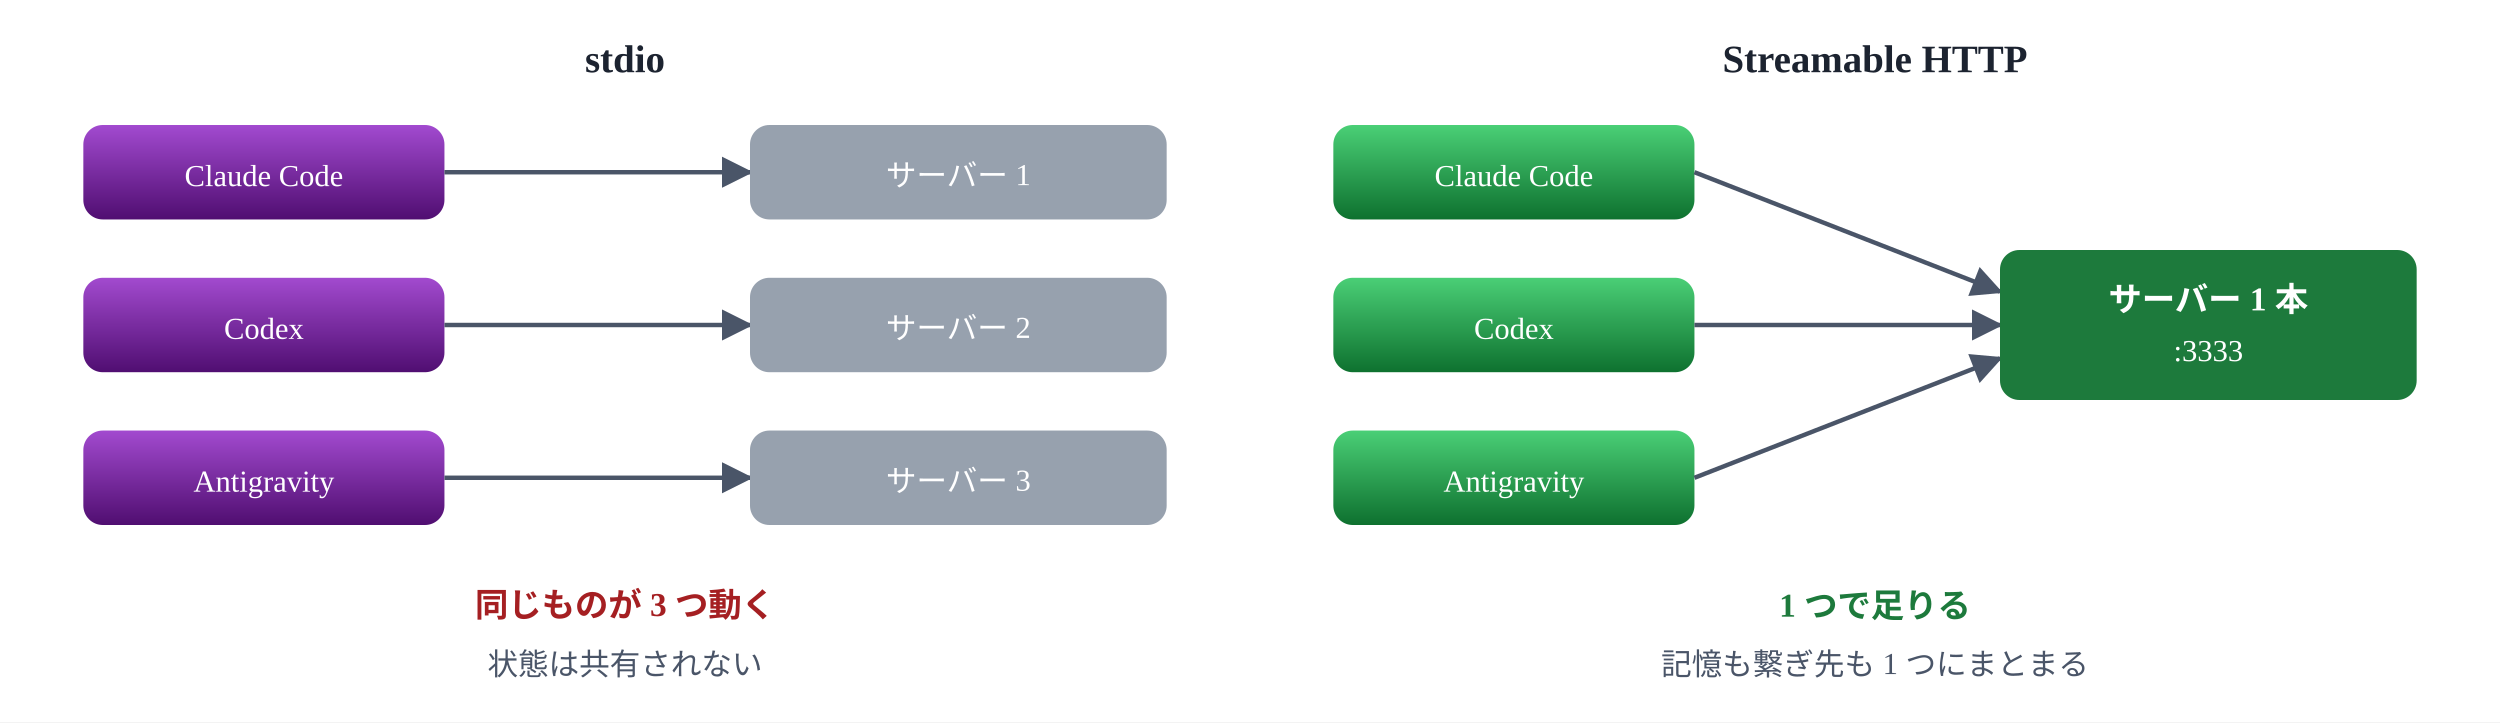
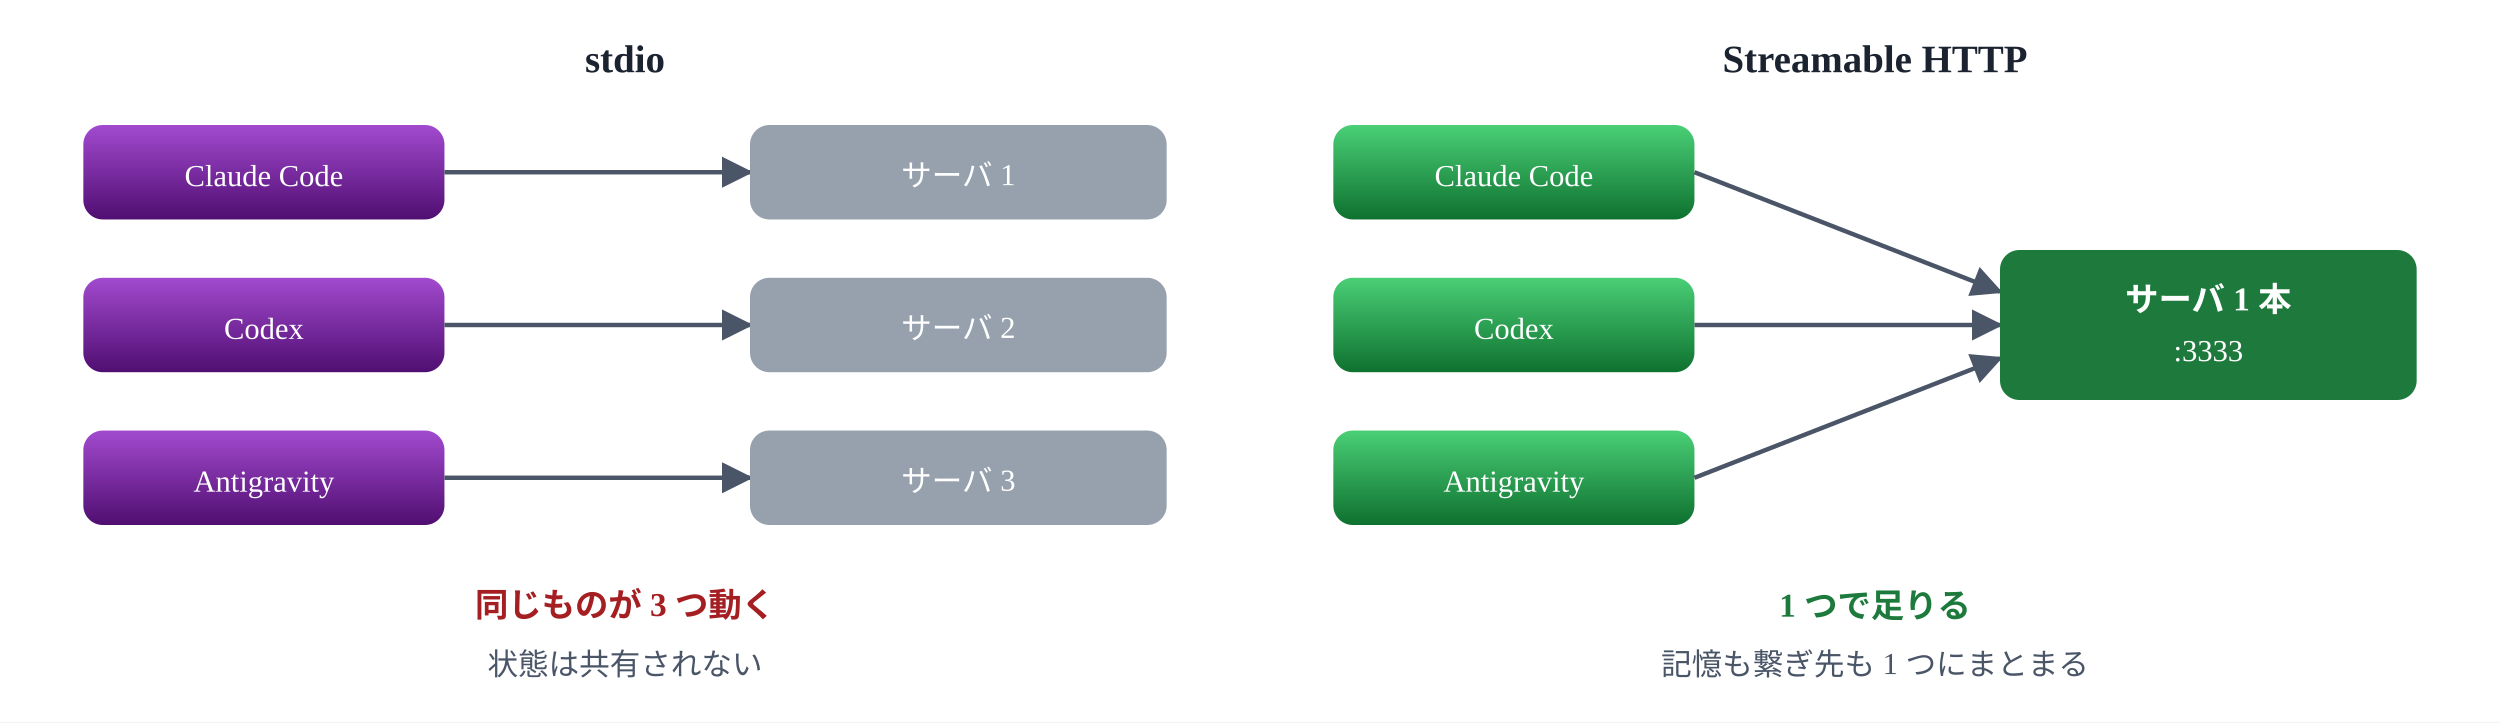
<svg xmlns="http://www.w3.org/2000/svg" viewBox="0 0 900 260" width="900" height="260" role="img" aria-label="stdioとHTTPでプロセスの数が変わる">
  <defs>
    <linearGradient id="i1" x1="0" y1="1" x2="0" y2="0">
      <stop offset="0" stop-color="hsl(280,78%,25%)" />
      <stop offset="1" stop-color="hsl(280,58%,55%)" />
    </linearGradient>
    <linearGradient id="i2" x1="0" y1="1" x2="0" y2="0">
      <stop offset="0" stop-color="hsl(140,78%,25%)" />
      <stop offset="1" stop-color="hsl(140,58%,55%)" />
    </linearGradient>
    <marker id="i3" viewBox="0 0 10 10" refX="9" refY="5" markerWidth="7" markerHeight="7" orient="auto-start-reverse">
      <path d="M 0 0 L 10 5 L 0 10 z" fill="#4a5568" />
    </marker>
  </defs>
  <rect width="100%" height="100%" fill="#ffffff" />
  <text x="225" y="26" text-anchor="middle" font-size="14" font-weight="700" fill="#1c2330">stdio</text>
  <rect x="30" y="45" width="130" height="34" rx="7" fill="url(#i1)" />
  <text x="95" y="67" text-anchor="middle" font-size="11" fill="#fff">Claude Code</text>
  <rect x="30" y="100" width="130" height="34" rx="7" fill="url(#i1)" />
  <text x="95" y="122" text-anchor="middle" font-size="11" fill="#fff">Codex</text>
  <rect x="30" y="155" width="130" height="34" rx="7" fill="url(#i1)" />
  <text x="95" y="177" text-anchor="middle" font-size="11" fill="#fff">Antigravity</text>
  <g stroke="#4a5568" stroke-width="1.6" marker-end="url(#i3)">
    <line x1="160" y1="62" x2="270" y2="62" />
    <line x1="160" y1="117" x2="270" y2="117" />
    <line x1="160" y1="172" x2="270" y2="172" />
  </g>
  <rect x="270" y="45" width="150" height="34" rx="7" fill="#97a1ae" />
-   <text x="345" y="67" text-anchor="middle" font-size="11" fill="#fff">サーバー 1</text>
+   <text x="345" y="67" text-anchor="middle" font-size="11" fill="#fff">サーバ 1</text>
  <rect x="270" y="100" width="150" height="34" rx="7" fill="#97a1ae" />
-   <text x="345" y="122" text-anchor="middle" font-size="11" fill="#fff">サーバー 2</text>
+   <text x="345" y="122" text-anchor="middle" font-size="11" fill="#fff">サーバ 2</text>
  <rect x="270" y="155" width="150" height="34" rx="7" fill="#97a1ae" />
-   <text x="345" y="177" text-anchor="middle" font-size="11" fill="#fff">サーバー 3</text>
+   <text x="345" y="177" text-anchor="middle" font-size="11" fill="#fff">サーバ 3</text>
  <text x="225" y="222" text-anchor="middle" font-size="12" font-weight="700" fill="#a51f22">同じものが 3 つ動く</text>
  <text x="225" y="243" text-anchor="middle" font-size="11" fill="#4a5568">状態は共有されない</text>
  <text x="675" y="26" text-anchor="middle" font-size="14" font-weight="700" fill="#1c2330">Streamable HTTP</text>
  <rect x="480" y="45" width="130" height="34" rx="7" fill="url(#i2)" />
  <text x="545" y="67" text-anchor="middle" font-size="11" fill="#fff">Claude Code</text>
  <rect x="480" y="100" width="130" height="34" rx="7" fill="url(#i2)" />
  <text x="545" y="122" text-anchor="middle" font-size="11" fill="#fff">Codex</text>
  <rect x="480" y="155" width="130" height="34" rx="7" fill="url(#i2)" />
  <text x="545" y="177" text-anchor="middle" font-size="11" fill="#fff">Antigravity</text>
  <g stroke="#4a5568" stroke-width="1.6" marker-end="url(#i3)">
    <line x1="610" y1="62" x2="720" y2="105" />
    <line x1="610" y1="117" x2="720" y2="117" />
    <line x1="610" y1="172" x2="720" y2="129" />
  </g>
  <rect x="720" y="90" width="150" height="54" rx="7" fill="#1d7a3c" />
-   <text x="795" y="112" text-anchor="middle" font-size="12" font-weight="700" fill="#fff">サーバー 1 本</text>
+   <text x="795" y="112" text-anchor="middle" font-size="12" font-weight="700" fill="#fff">サーバ 1 本</text>
  <text x="795" y="130" text-anchor="middle" font-size="11" fill="#fff">:3333</text>
  <text x="675" y="222" text-anchor="middle" font-size="12" font-weight="700" fill="#1d7a3c">1 つで足りる</text>
  <text x="675" y="243" text-anchor="middle" font-size="11" fill="#4a5568">記憶も繋ぎ先も 1 つにまとまる</text>
</svg>
